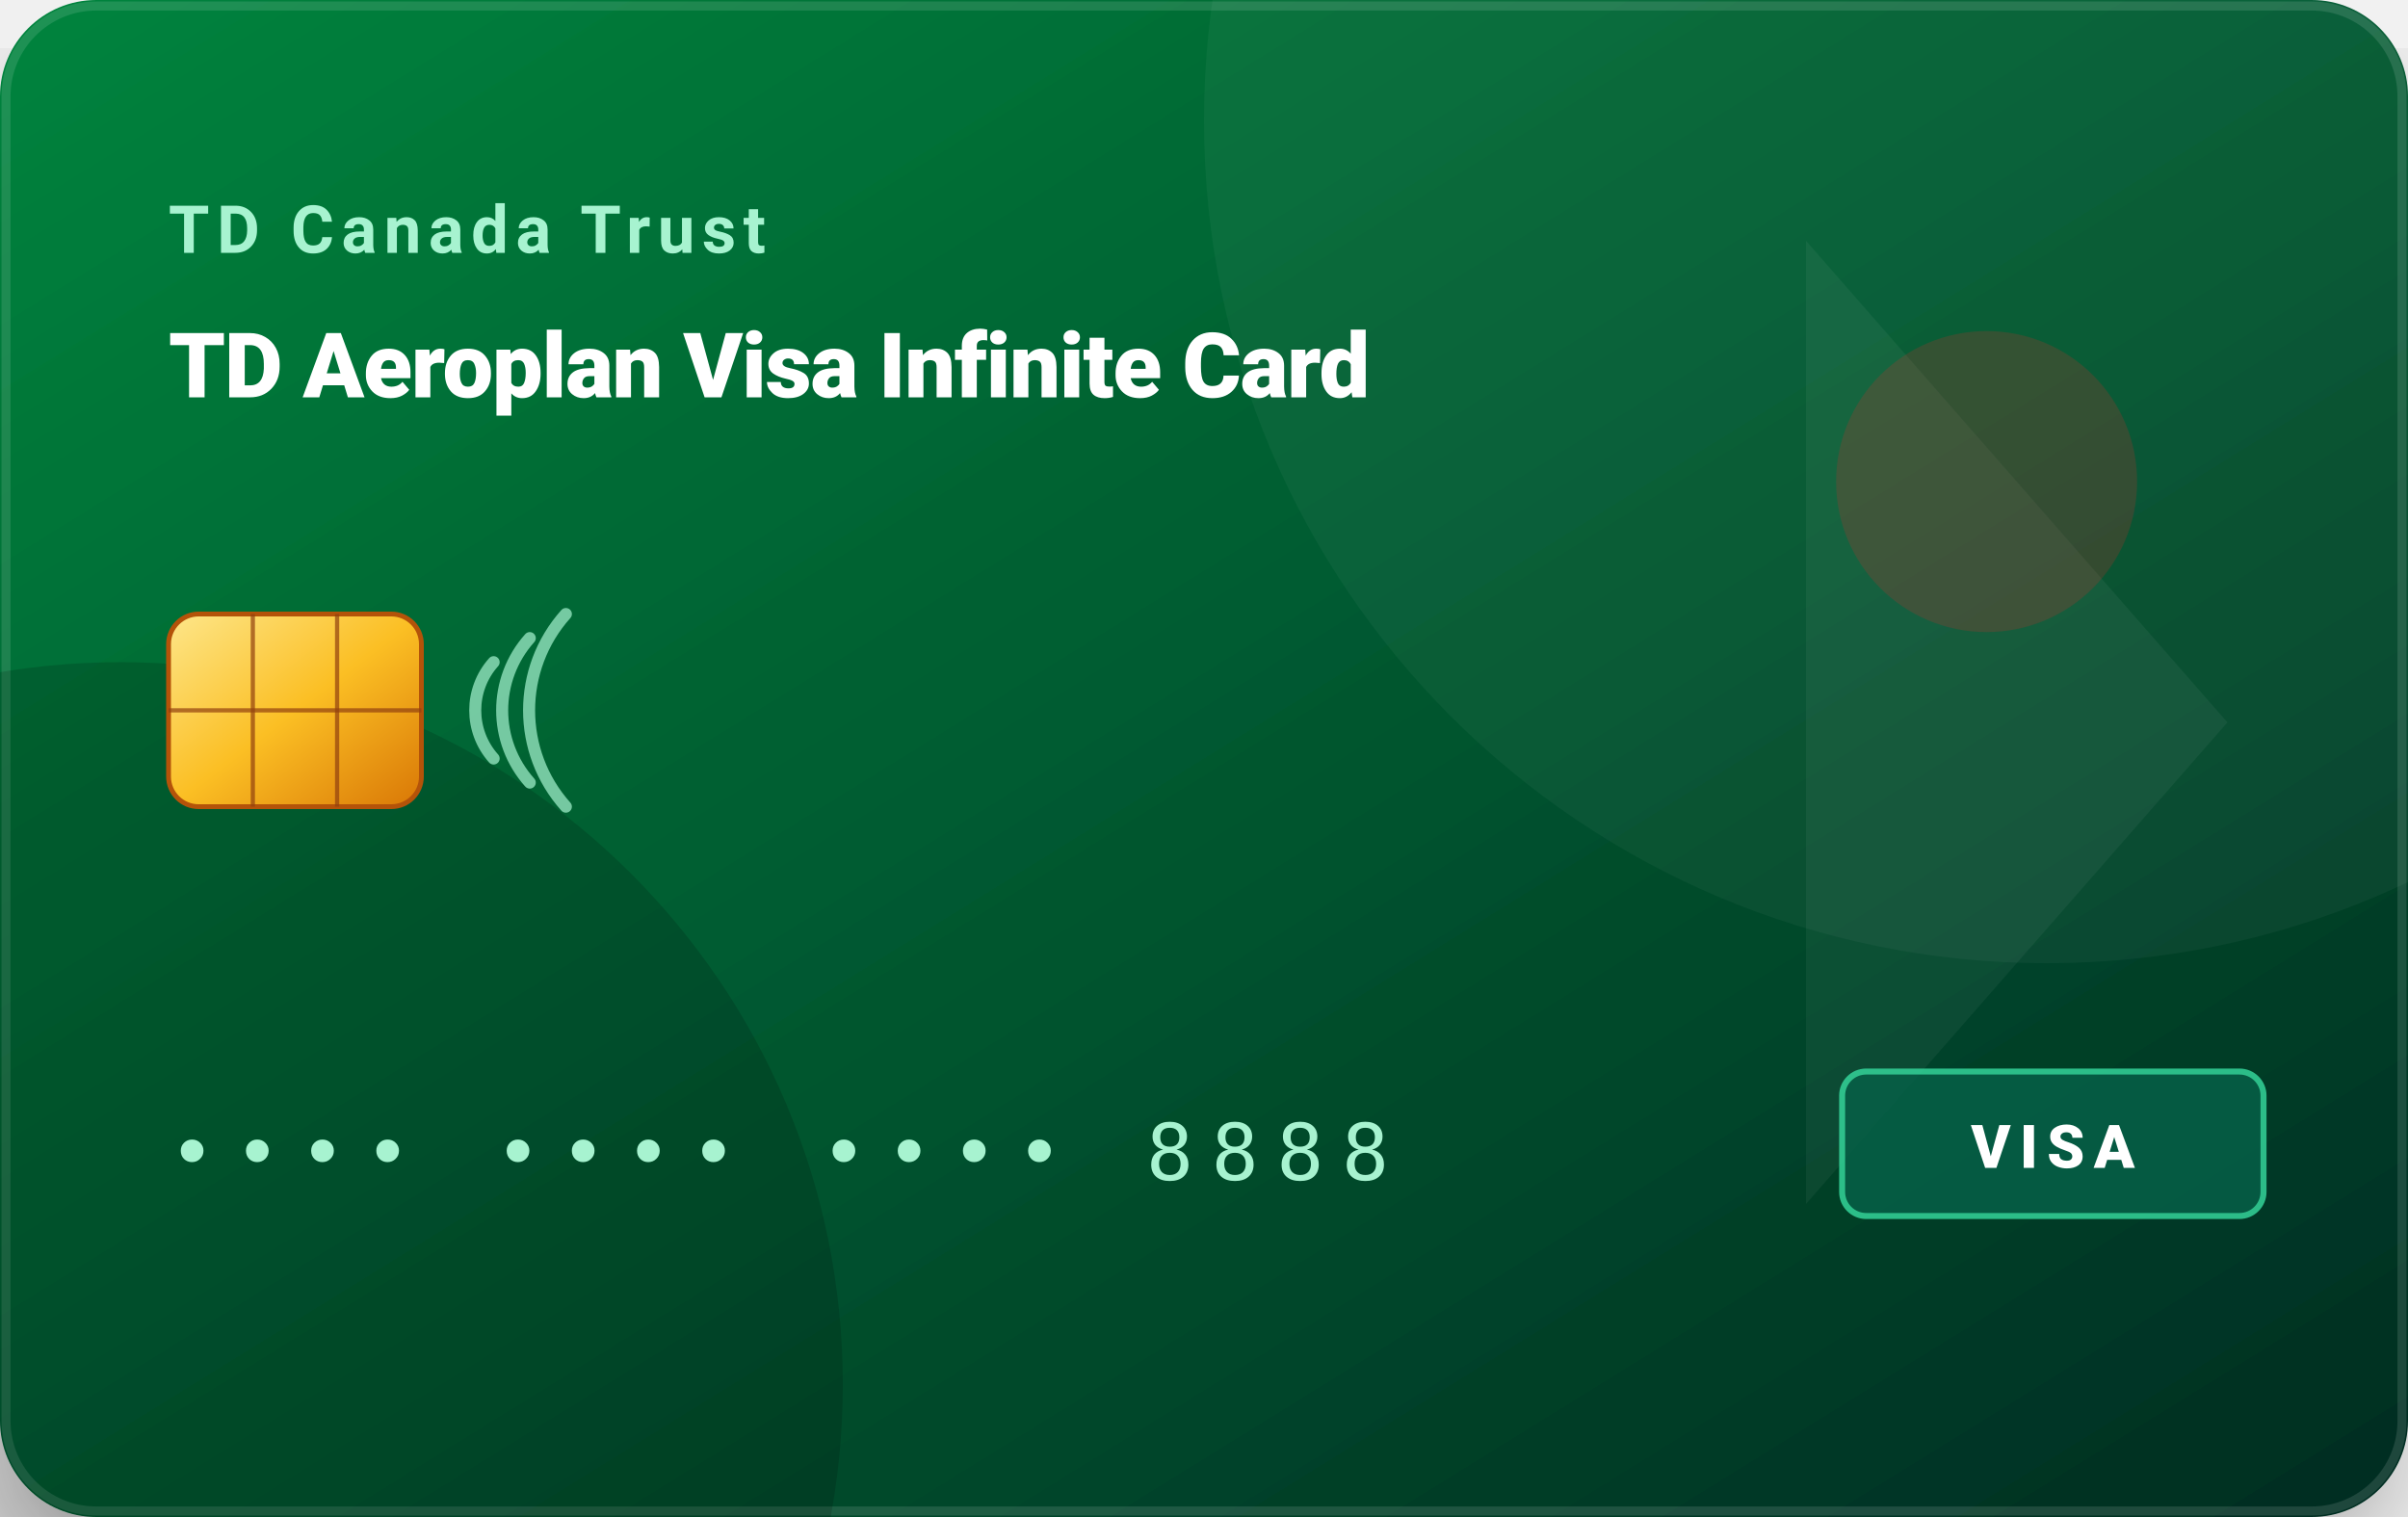
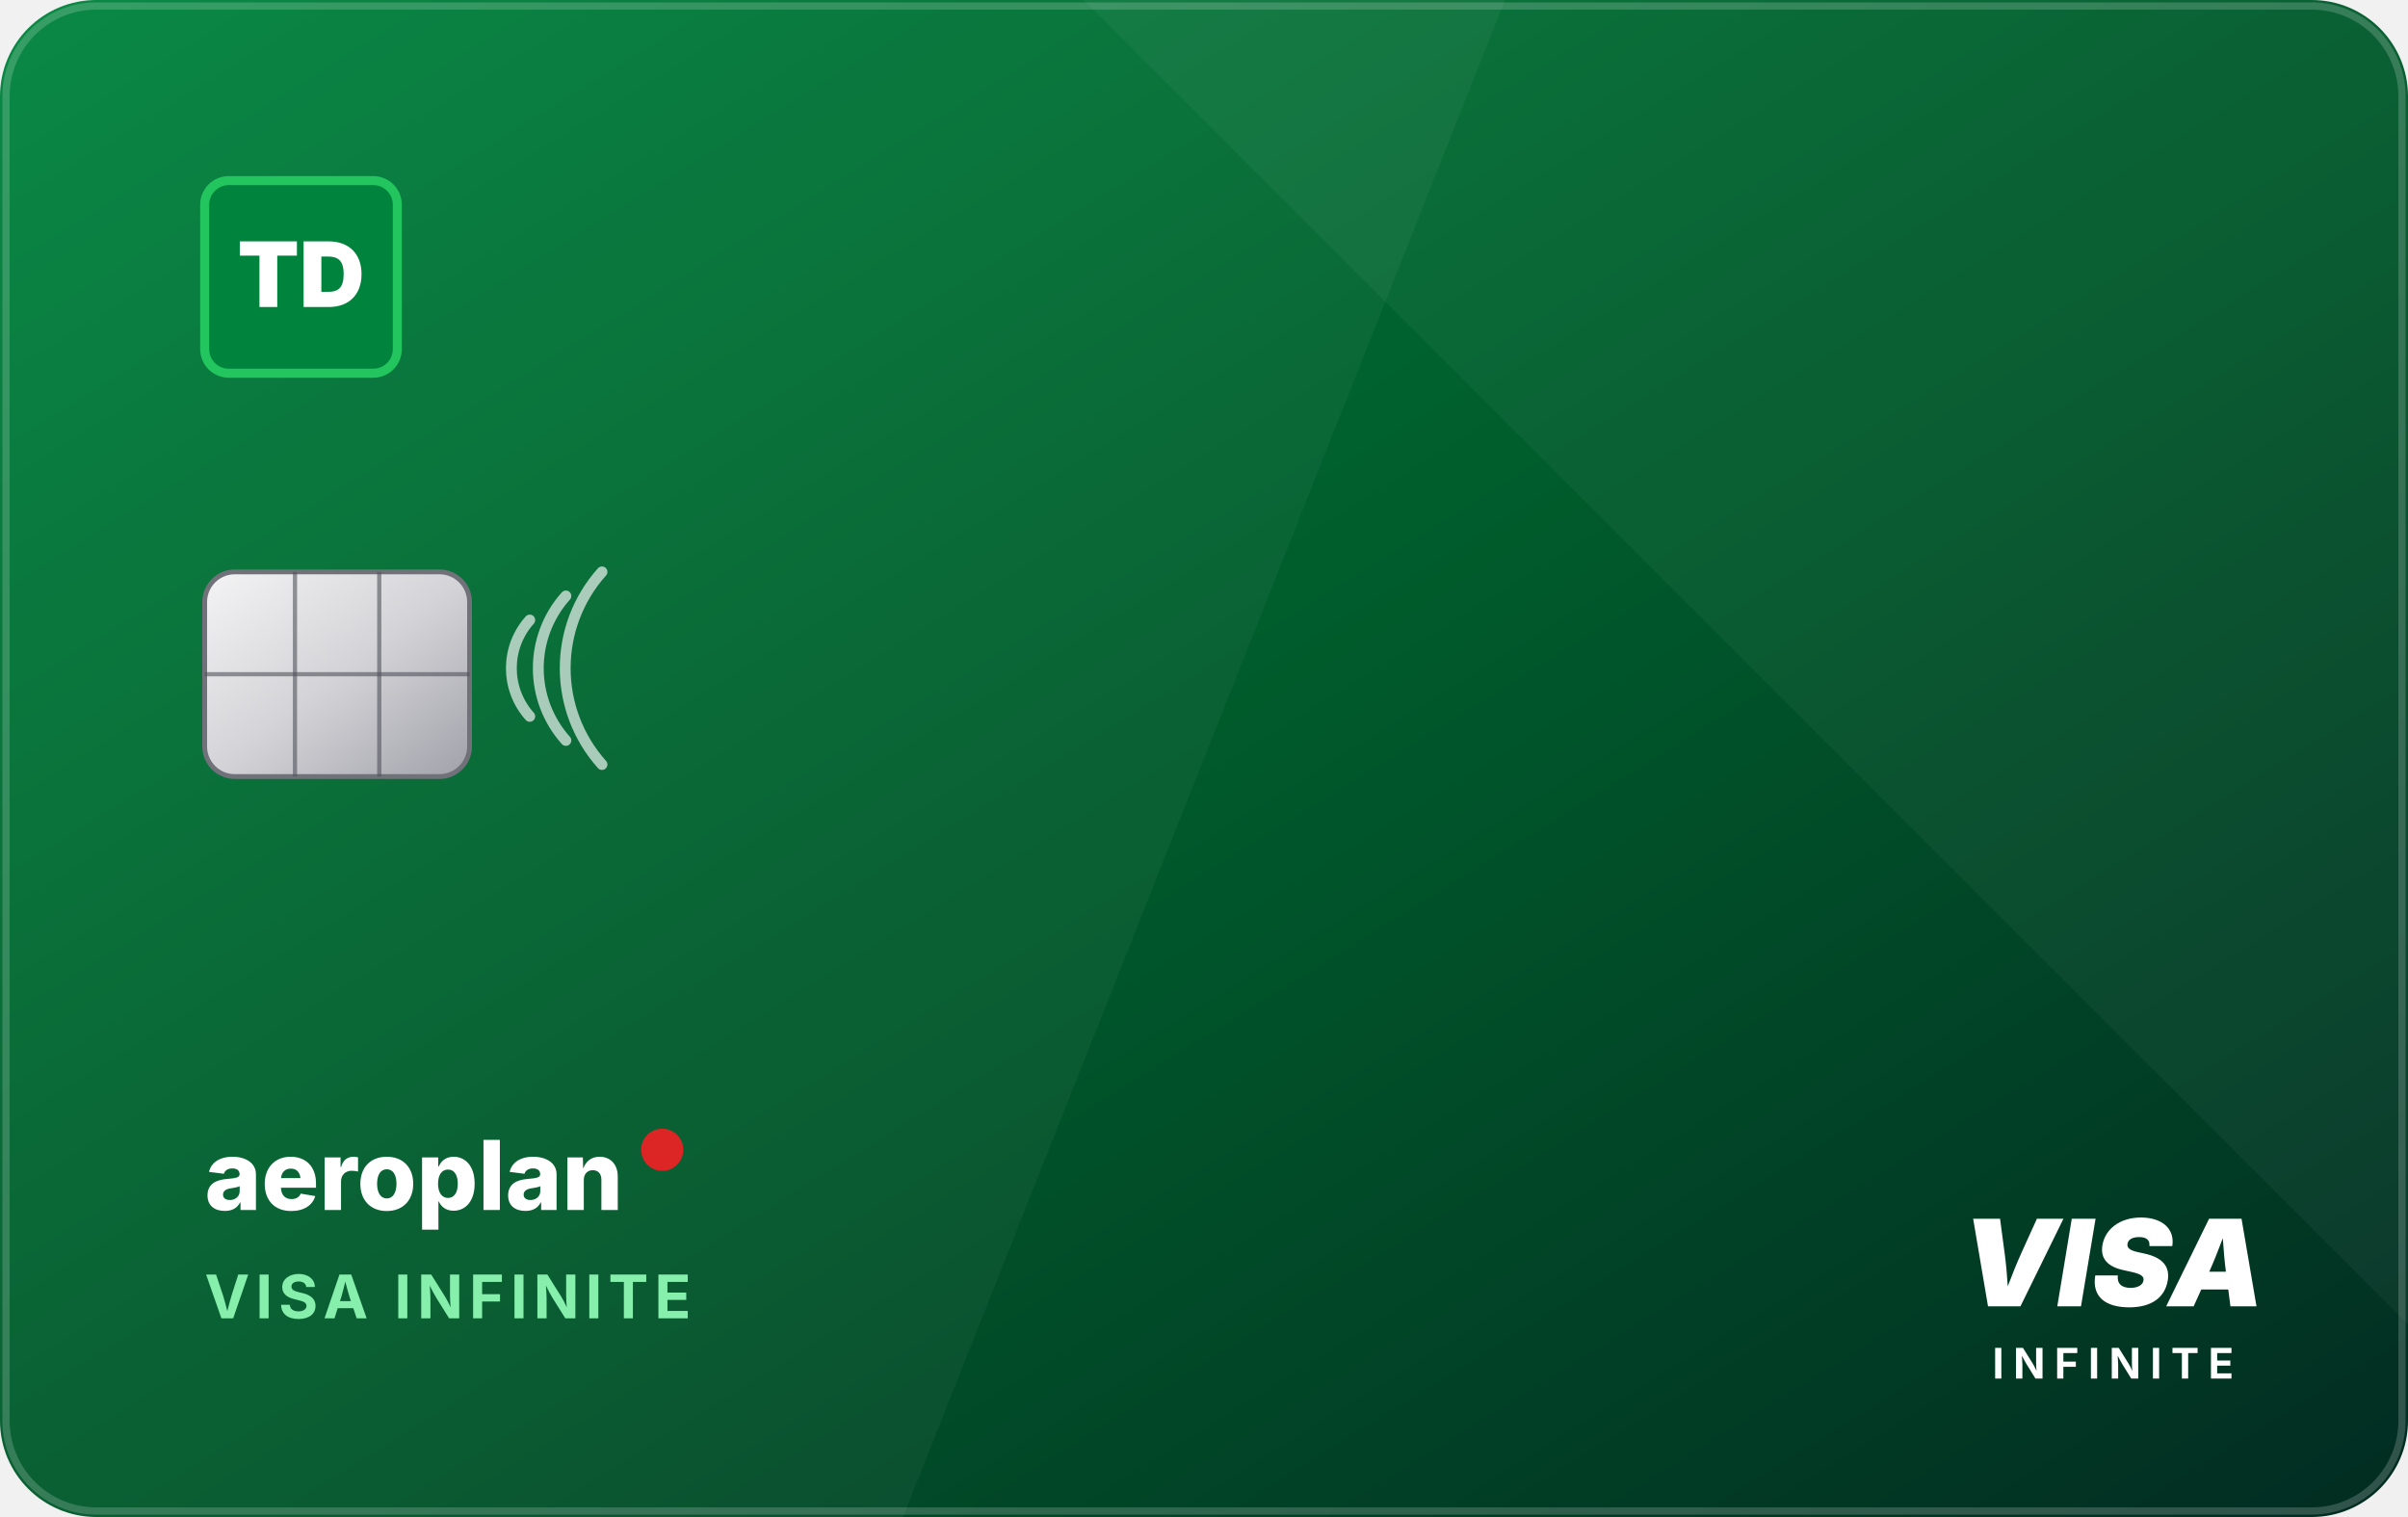
<svg xmlns="http://www.w3.org/2000/svg" viewBox="0 0 400 252" width="400" height="252">
  <defs>
-     <linearGradient id="cardBg-td-aeroplan-visa-infinite" x1="0%" y1="0%" x2="100%" y2="100%">
+     <linearGradient id="tdGreen" x1="0%" y1="0%" x2="100%" y2="100%">
      <stop offset="0%" stop-color="#00843D" />
+       <stop offset="50%" stop-color="#005A2B" />
      <stop offset="100%" stop-color="#022c22" />
    </linearGradient>
-     <linearGradient id="chipGrad" x1="0%" y1="0%" x2="100%" y2="100%">
+   </defs>
+   <rect width="400" height="252" rx="16" fill="url(#tdGreen)" />
+   <path d="M 180 0 L 400 220 L 400 0 Z" fill="#ffffff" opacity="0.04" />
+   <rect width="398" height="250" x="1" y="1" rx="15" fill="none" stroke="rgba(255,255,255,0.18)" stroke-width="1.2" />
+   <path d="M 0 0 L 250 0 L 150 252 L 0 252 Z" fill="#ffffff" opacity="0.04" />
+   <g transform="translate(34, 95)">
+     <rect width="44" height="34" rx="5" fill="url(#chipSilver)" stroke="#71717a" stroke-width="0.8" />
+     <line x1="15" y1="0" x2="15" y2="34" stroke="#52525b" stroke-width="0.7" opacity="0.6" />
+     <line x1="29" y1="0" x2="29" y2="34" stroke="#52525b" stroke-width="0.7" opacity="0.6" />
+     <line x1="0" y1="17" x2="44" y2="17" stroke="#52525b" stroke-width="0.7" opacity="0.6" />
+   </g>
+   <g transform="translate(88, 103)" stroke="#ffffff" stroke-width="1.8" fill="none" stroke-linecap="round" opacity="0.65">
+     <path d="M 0 16 A 12 12 0 0 1 0 0" />
+     <path d="M 6 20 A 18 18 0 0 1 6 -4" />
+     <path d="M 12 24 A 24 24 0 0 1 12 -8" />
+   </g>
+   <g transform="translate(34, 30)">
+     <rect width="32" height="32" rx="4" fill="#00843D" stroke="#22c55e" stroke-width="1.5" />
+     <text x="16" y="21" font-family="-apple-system, sans-serif" font-size="15" font-weight="900" fill="#ffffff" text-anchor="middle">TD</text>
+   </g>
+   <g transform="translate(34, 185)">
+     <text x="0" y="16" font-family="-apple-system, sans-serif" font-size="16" font-weight="800" fill="#ffffff">aeroplan</text>
+     <circle cx="76" cy="6" r="3.5" fill="#dc2626" />
+     <text x="0" y="34" font-family="-apple-system, sans-serif" font-size="10" font-weight="700" fill="#86efac" letter-spacing="1">VISA INFINITE</text>
+   </g>
+   <g transform="translate(315, 195)">
+     <text x="36" y="22" font-family="-apple-system, sans-serif" font-size="20" font-style="italic" font-weight="900" fill="#ffffff" text-anchor="middle">VISA</text>
+     <text x="36" y="34" font-family="-apple-system, sans-serif" font-size="7" font-weight="700" fill="#ffffff" text-anchor="middle" letter-spacing="1.5">INFINITE</text>
+   </g>
+   <defs>
+     <linearGradient id="chipSilver" x1="0%" y1="0%" x2="100%" y2="100%">
+       <stop offset="0%" stop-color="#f4f4f5" />
+       <stop offset="50%" stop-color="#d4d4d8" />
+       <stop offset="100%" stop-color="#a1a1aa" />
+     </linearGradient>
+     <linearGradient id="chipGold" x1="0%" y1="0%" x2="100%" y2="100%">
      <stop offset="0%" stop-color="#fde68a" />
      <stop offset="50%" stop-color="#fbbf24" />
      <stop offset="100%" stop-color="#d97706" />
    </linearGradient>
-     <filter id="shadow" x="-5%" y="-5%" width="110%" height="110%">
-       <feDropShadow dx="0" dy="8" stdDeviation="12" flood-color="#000000" flood-opacity="0.35" />
-     </filter>
  </defs>
-   <rect width="400" height="252" rx="16" fill="url(#cardBg-td-aeroplan-visa-infinite)" filter="url(#shadow)" />
-   <rect width="398" height="250" x="1" y="1" rx="15" fill="none" stroke="rgba(255,255,255,0.12)" stroke-width="1.5" />
-   <circle cx="340" cy="20" r="140" fill="white" opacity="0.04" />
-   <circle cx="20" cy="230" r="120" fill="black" opacity="0.15" />
-   <path d="M 300 40 L 370 120 L 300 200 Z" fill="#ffffff" opacity="0.05" />
-   <circle cx="330" cy="80" r="25" fill="#dc2626" opacity="0.2" />
-   <text x="28" y="42" font-family="-apple-system, BlinkMacSystemFont, 'Segoe UI', Roboto, sans-serif" font-size="11" font-weight="700" letter-spacing="1.2" fill="#a7f3d0" text-transform="uppercase">
-     TD Canada Trust
-   </text>
-   <text x="28" y="66" font-family="-apple-system, BlinkMacSystemFont, 'Segoe UI', Roboto, sans-serif" font-size="15" font-weight="800" letter-spacing="-0.2" fill="#ffffff">
-     TD Aeroplan Visa Infinite Card
-   </text>
-   <g transform="translate(28, 102)">
-     <rect width="42" height="32" rx="5" fill="url(#chipGrad)" stroke="#b45309" stroke-width="0.8" />
-     <line x1="14" y1="0" x2="14" y2="32" stroke="#92400e" stroke-width="0.7" opacity="0.7" />
-     <line x1="28" y1="0" x2="28" y2="32" stroke="#92400e" stroke-width="0.7" opacity="0.7" />
-     <line x1="0" y1="16" x2="42" y2="16" stroke="#92400e" stroke-width="0.7" opacity="0.7" />
-   </g>
-   <g transform="translate(82, 110)" stroke="#a7f3d0" stroke-width="2" fill="none" stroke-linecap="round" opacity="0.7">
-     <path d="M 0 16 A 12 12 0 0 1 0 0" />
-     <path d="M 6 20 A 18 18 0 0 1 6 -4" />
-     <path d="M 12 24 A 24 24 0 0 1 12 -8" />
-   </g>
-   <text x="28" y="196" font-family="'SF Mono', Menlo, Monaco, Consolas, monospace" font-size="13" letter-spacing="3" fill="#a7f3d0">
-     •••• •••• •••• 8888
-   </text>
-   <g transform="translate(310, 192)">
-     <rect x="-4" y="-14" width="70" height="24" rx="4" fill="#065f46" stroke="#34d399" stroke-width="1" opacity="0.85" />
-     <text x="31" y="2" font-family="-apple-system, BlinkMacSystemFont, 'Segoe UI', Roboto, sans-serif" font-size="10" font-weight="900" letter-spacing="1.5" fill="#ffffff" text-anchor="middle">
-       VISA
-     </text>
-   </g>
</svg>
